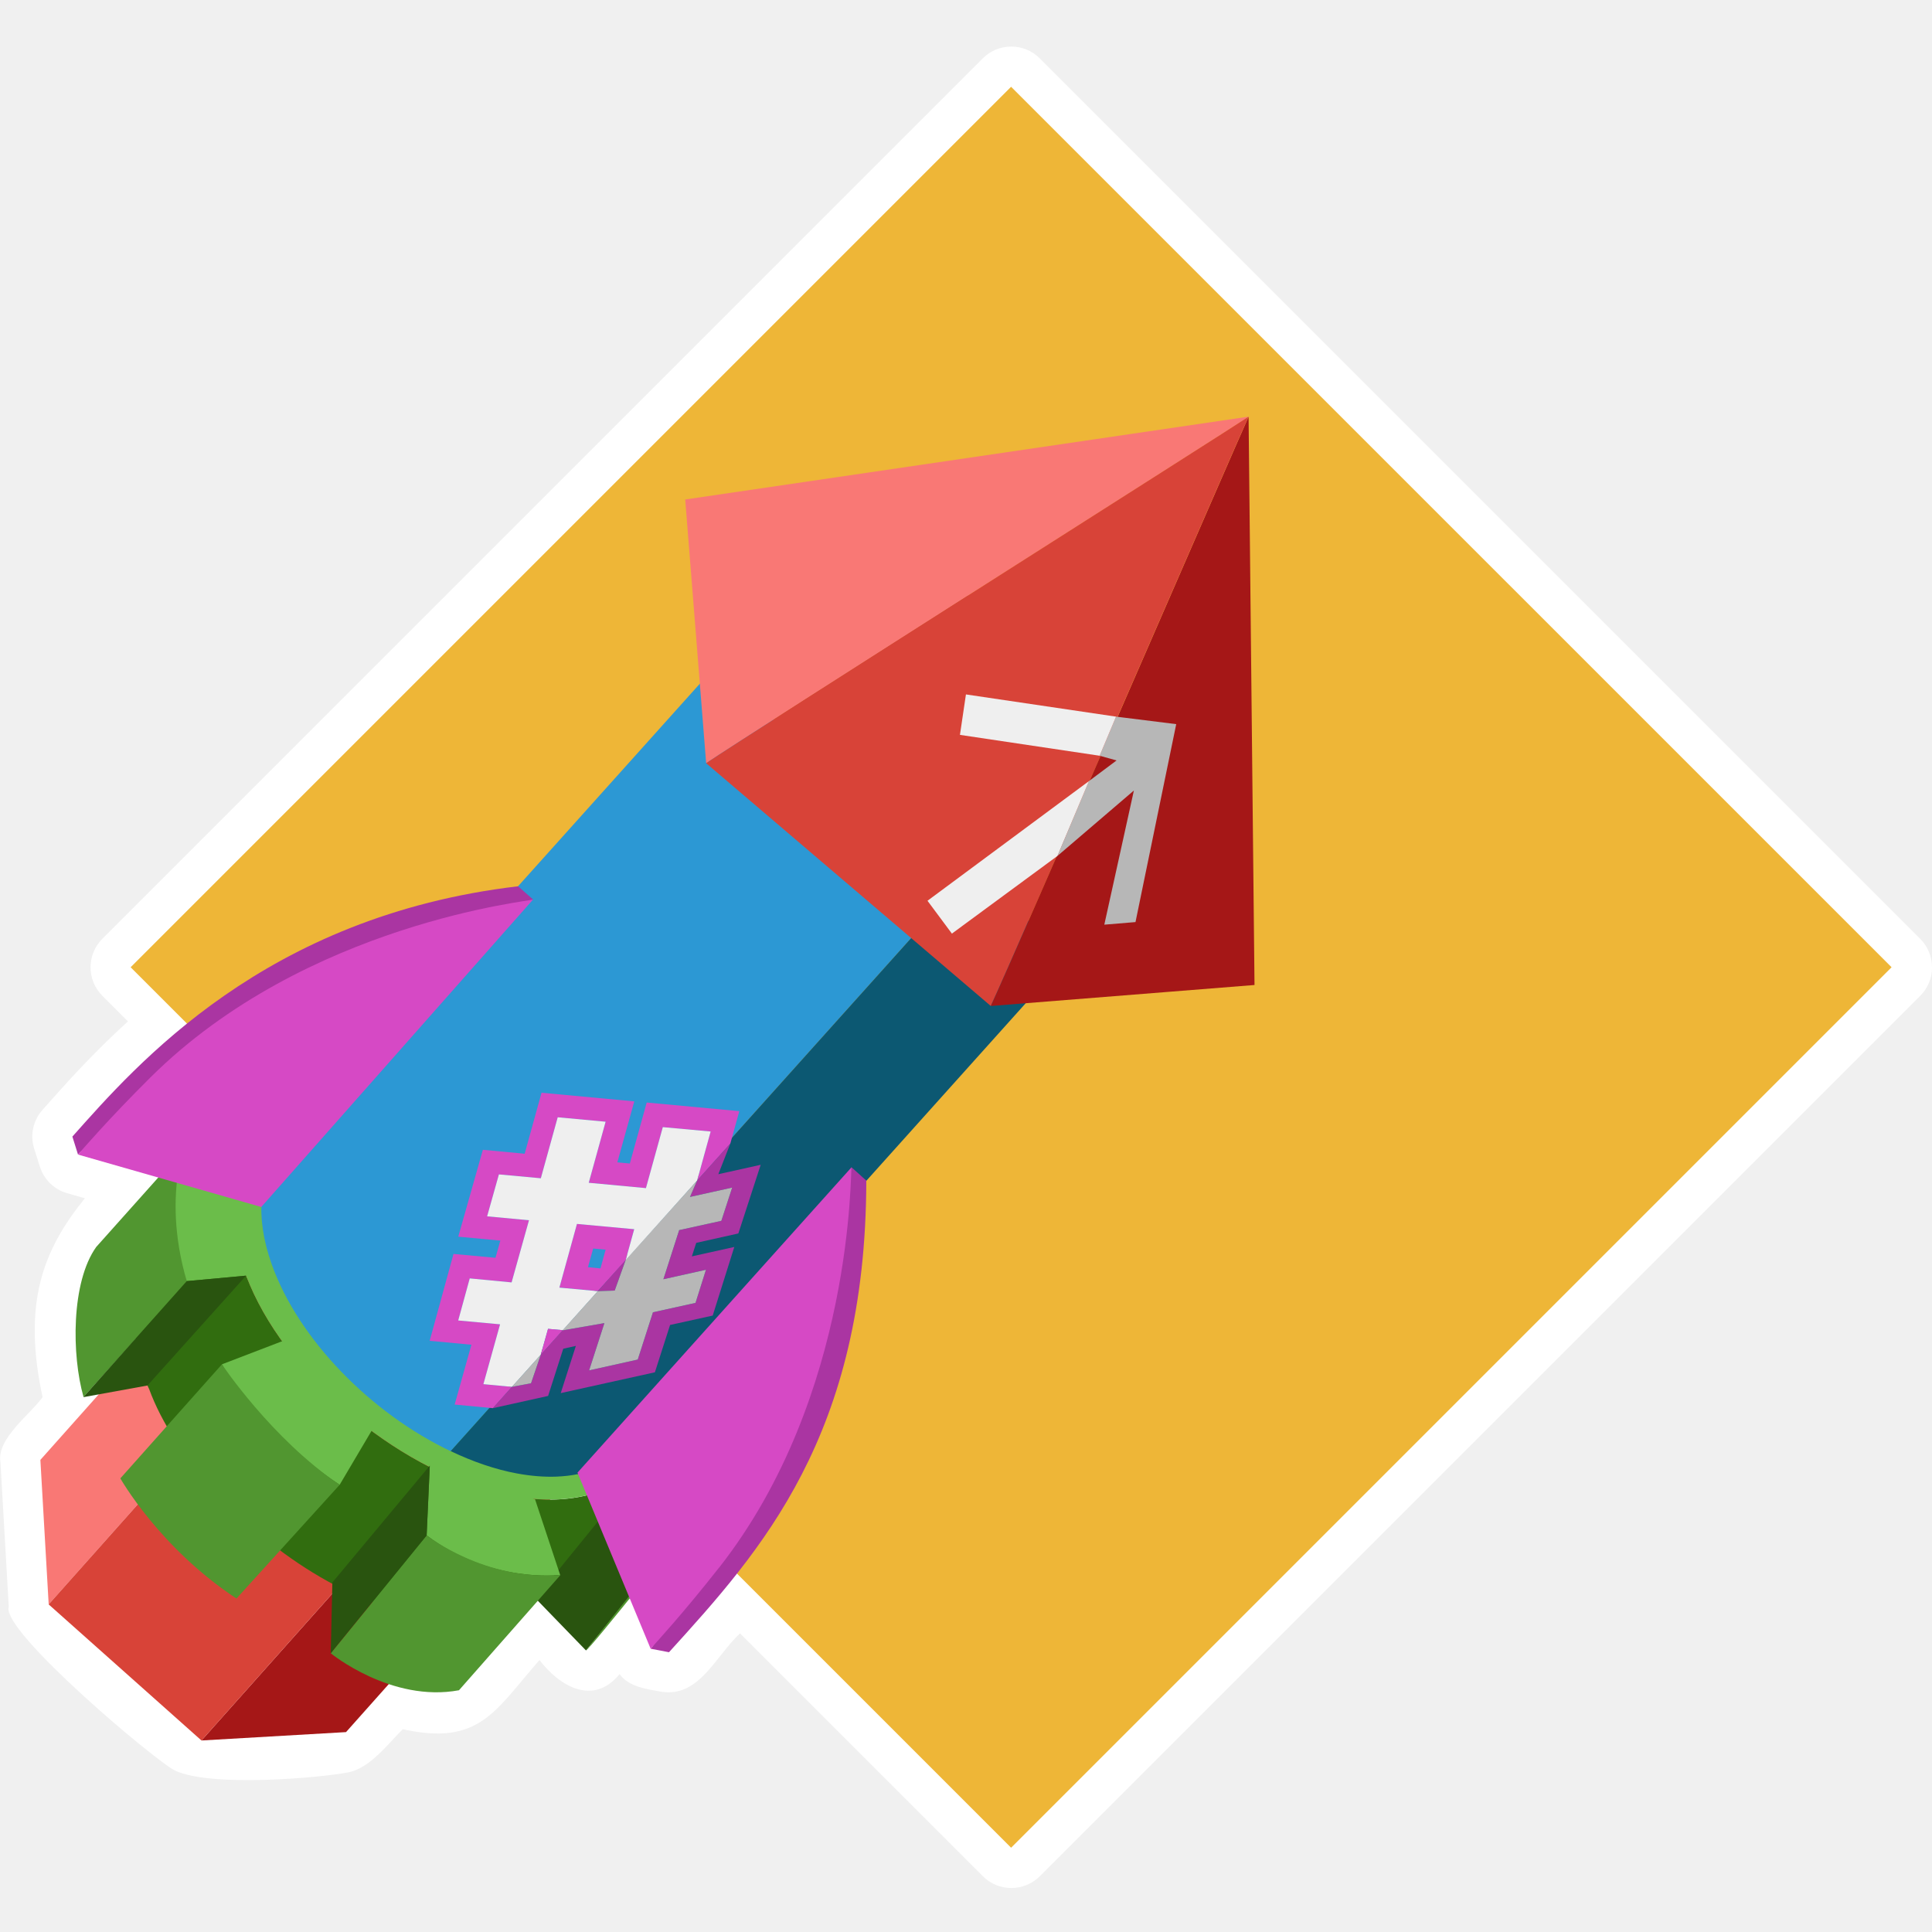
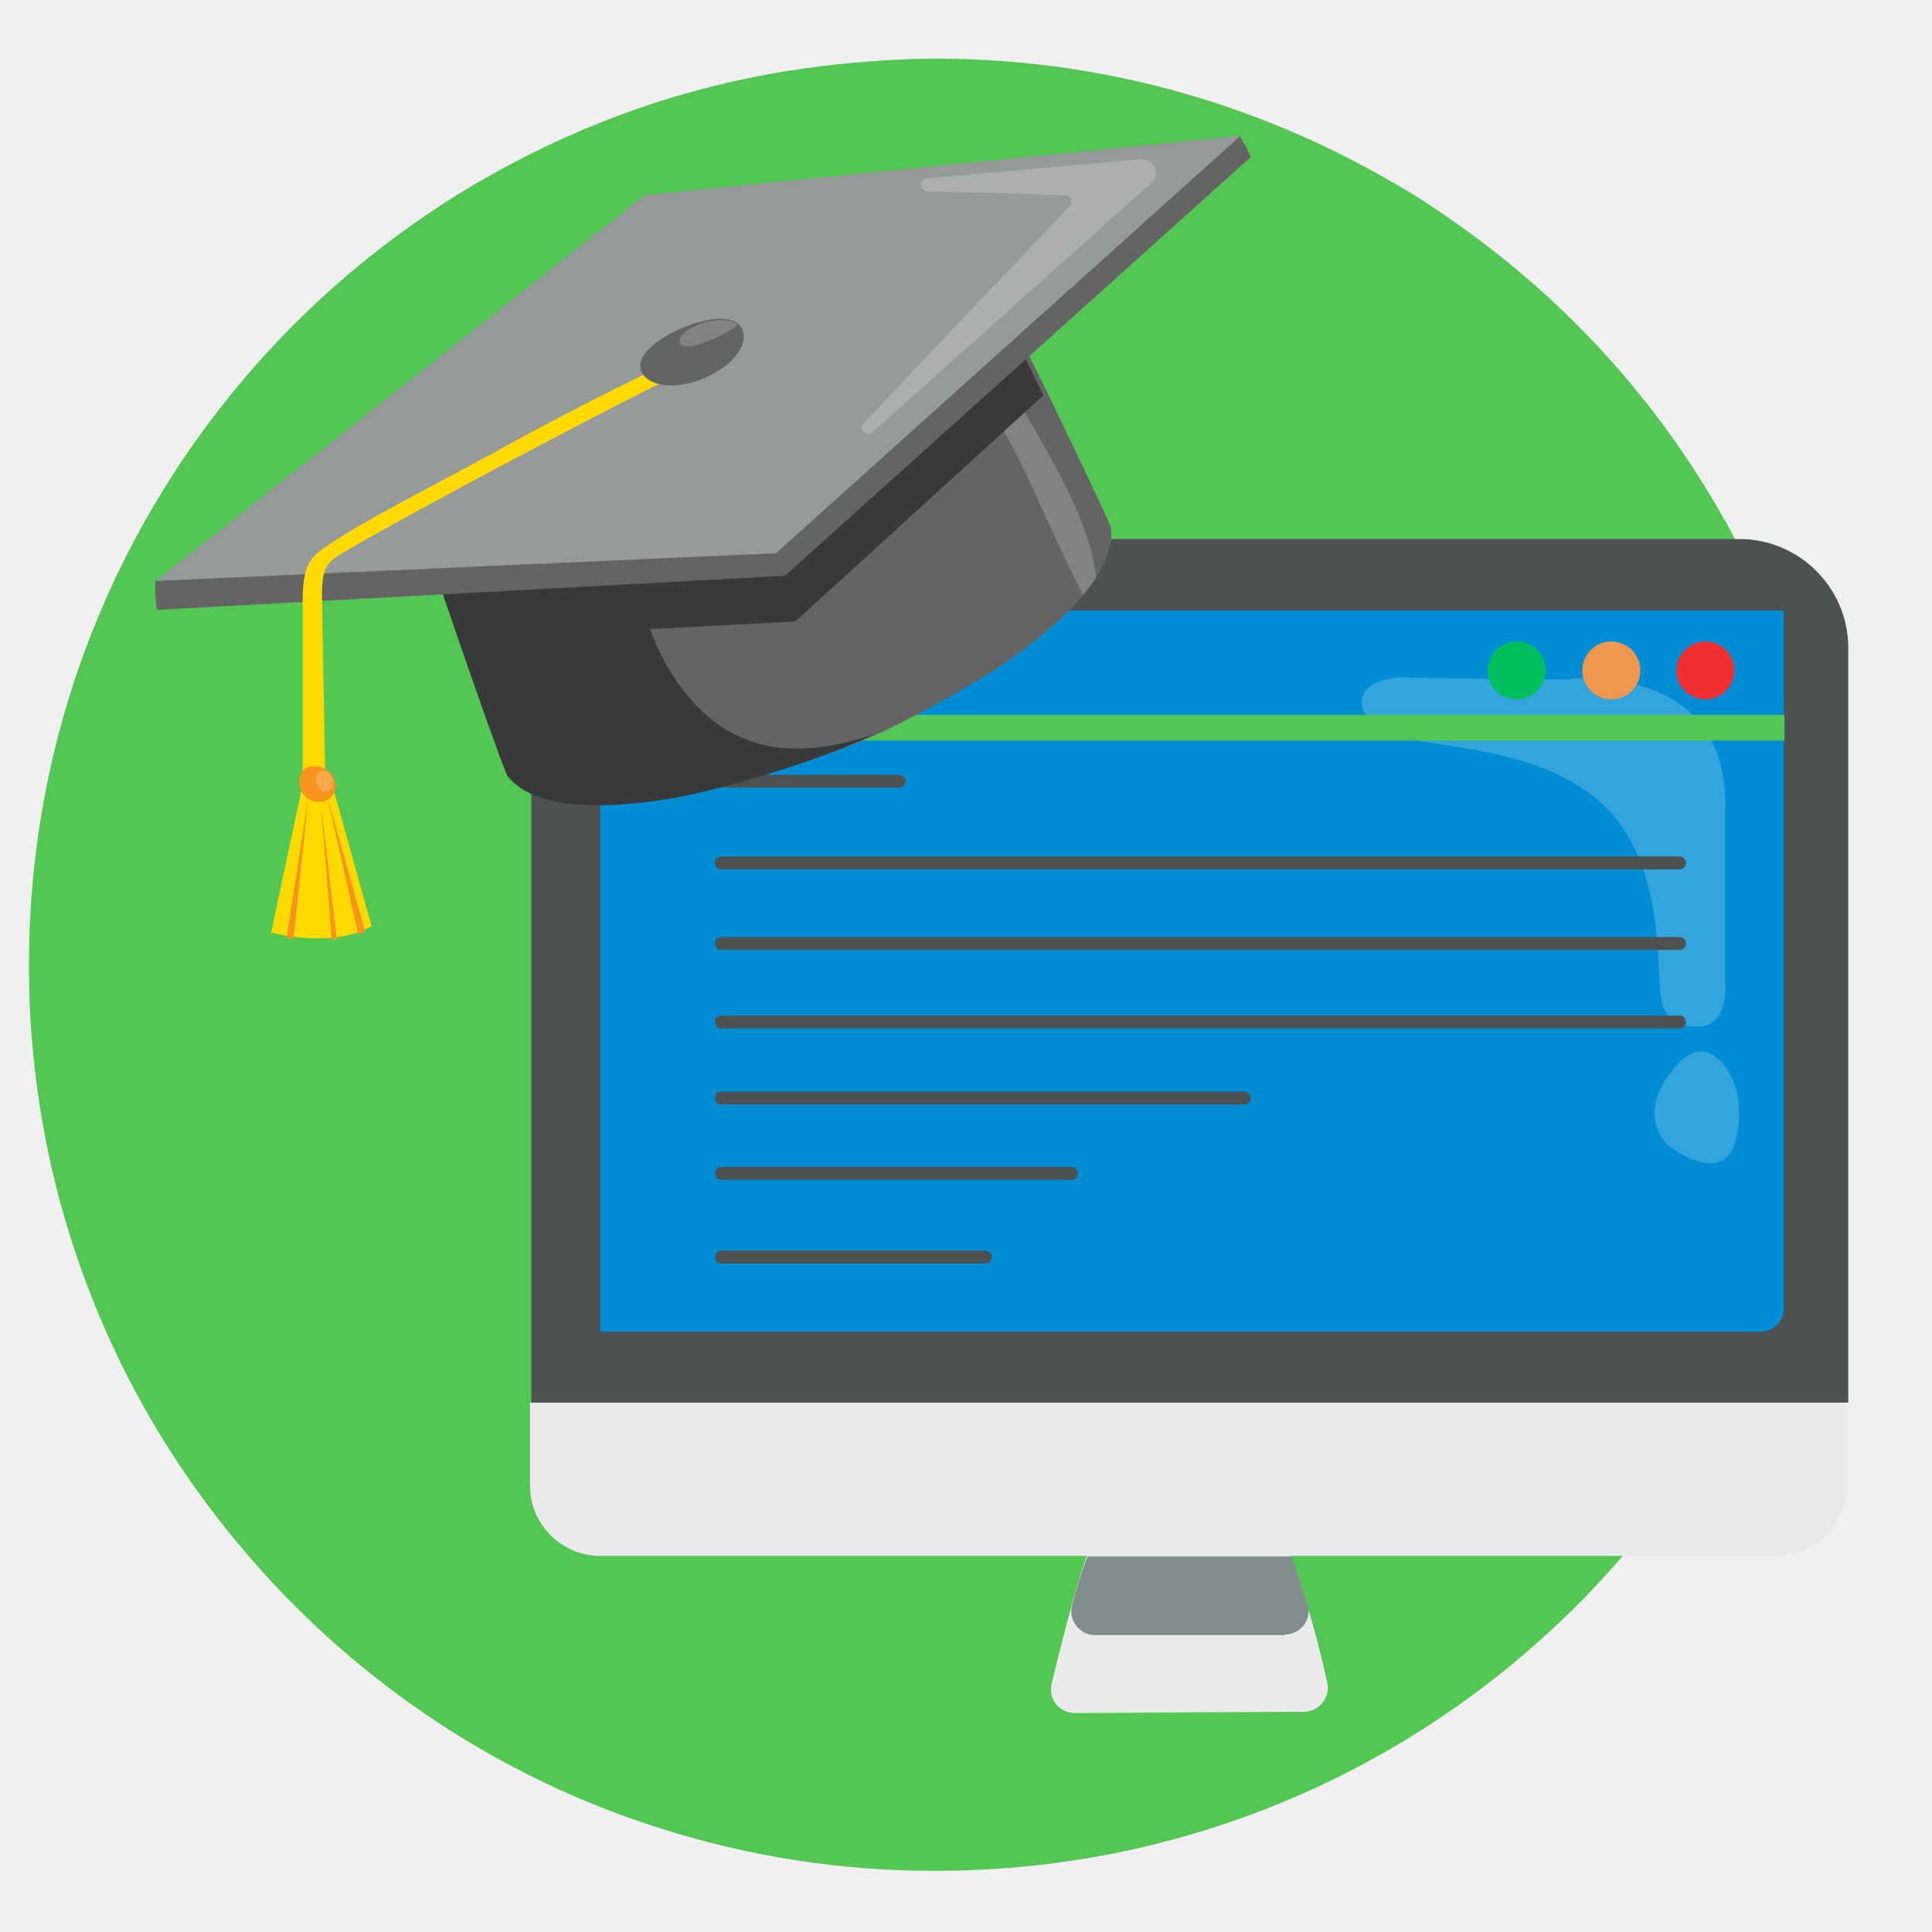
- <svg xmlns="http://www.w3.org/2000/svg" id="Camada_1" data-name="Camada 1" viewBox="0 0 300 300">
+ <svg xmlns="http://www.w3.org/2000/svg" version="1.1" viewBox="0 0 300 300">
  <defs>
    <style>
      .cls-1 {
-         fill: #eeb637;
+         fill: #646464;
      }

      .cls-2 {
-         fill: #fff;
+         fill: #00bf5f;
      }

      .cls-3 {
+         fill: #54c654;
+       }
+ 
+       .cls-4 {
+         fill: #ffda00;
+       }
+ 
+       .cls-5 {
+         fill: #fff;
+         isolation: isolate;
+         opacity: .2;
+       }
+ 
+       .cls-6 {
+         fill: #828d8e;
+       }
+ 
+       .cls-7 {
+         fill: #ef3030;
+       }
+ 
+       .cls-8 {
+         fill: #008dd3;
+       }
+ 
+       .cls-9 {
+         stroke: #54c654;
+         stroke-miterlimit: 10;
+         stroke-width: 4px;
+       }
+ 
+       .cls-9, .cls-10 {
        fill: none;
      }

-       .cls-4 {
-         fill: #f97875;
-       }
- 
-       .cls-5 {
-         fill: #a51717;
-       }
- 
-       .cls-6 {
-         clip-path: url(#clippath-1);
-       }
- 
-       .cls-7 {
-         fill: #0c5872;
-       }
- 
-       .cls-8 {
-         fill: #316d0f;
-       }
- 
-       .cls-9 {
-         isolation: isolate;
+       .cls-11 {
+         fill: #f7941e;
      }

      .cls-10 {
-         fill: #efefef;
-       }
- 
-       .cls-11 {
-         fill: #aa35a2;
+         stroke: #4d5152;
+         stroke-linecap: round;
+         stroke-linejoin: round;
+         stroke-width: 2px;
      }

      .cls-12 {
-         fill: #074b5b;
+         fill: #37393a;
      }

      .cls-13 {
-         fill: #2c98d4;
+         fill: #4d5152;
      }

      .cls-14 {
-         fill: #519630;
+         fill: #eaeaea;
      }

      .cls-15 {
-         fill: #d84338;
+         fill: #979a9b;
      }

      .cls-16 {
-         fill: #b7b7b7;
-       }
- 
-       .cls-17 {
-         fill: #bf6e17;
-       }
- 
-       .cls-18 {
-         fill: #29540f;
-       }
- 
-       .cls-19 {
-         clip-path: url(#clippath);
-       }
- 
-       .cls-20 {
-         fill: #d649c5;
-       }
- 
-       .cls-21 {
-         fill: #6bbd4a;
+         fill: #ed9751;
      }
    </style>
-     <clipPath id="clippath">
-       <polygon class="cls-3" points="157.75 144.72 173.23 111.27 183.09 112.5 176.32 143.18 157.75 144.72" />
-     </clipPath>
-     <clipPath id="clippath-1">
-       <polygon class="cls-3" points="75.77 218.78 114.05 176.56 128.44 184.68 92.28 224.56 75.77 218.78" />
-     </clipPath>
  </defs>
-   <path class="cls-2" d="M300,150.2c0-1.66-.66-3.25-1.83-4.42L161.45,9.06c-1.22-1.22-2.82-1.83-4.42-1.83s-3.2.61-4.42,1.83L15.89,145.78c-1.17,1.17-1.83,2.76-1.83,4.42s.66,3.25,1.83,4.42l3.98,3.98c-5.42,4.92-9.57,9.58-12.8,13.21l-.47.53c-1.46,1.64-1.96,3.93-1.29,6.03l.88,2.78c.63,2,2.22,3.56,4.24,4.13l2.75.79c-6.59,8.12-9.68,16.39-6.57,30.88-1.82,2.6-7.17,6.43-6.54,10.1,0,0,1.29,22.44,1.29,22.44-1.28,3.71,22.92,24.08,25.81,25.44,5.66,2.67,22.98,1.08,26.96.27,3.41-.69,6.28-4.61,8.41-6.69,11.95,2.64,14.32-2.87,21.23-10.74,3.06,4,8.32,7.23,12.44,2.18,1.39,1.99,4.32,2.36,6.54,2.75,5.82.88,8.34-5.52,12.16-9.07l37.71,37.71c2.44,2.44,6.4,2.44,8.84,0l136.72-136.72c1.17-1.17,1.83-2.76,1.83-4.42Z" />
  <g>
-     <rect class="cls-1" x="60.33" y="53.52" width="193.35" height="193.35" transform="translate(-60.22 155.01) rotate(-45)" />
-     <g>
+     <g id="Camada_1">
      <g>
-         <path class="cls-5" d="M75.87,233.92c-.96.06-1.81.1-2.57.15-1.3.08-2.33.14-3.17.18-.19.01-.38.02-.56.03-.47.03-.88.05-1.24.07-.14,0-.27.02-.4.02-.25.01-.47.03-.68.04-1.05.06-1.66.1-2.92.17-.38.02-.81.05-1.33.08l-31.71,35.6,22.44-1.3,31.71-35.6c-4.03.23-7.14.41-9.57.56Z" />
-         <polygon class="cls-4" points="39.03 209.21 37.98 191.09 6.27 226.69 7.56 249.13 39.27 213.52 39.03 209.21" />
-         <rect class="cls-15" x="11.44" y="226" width="47.68" height="31.78" transform="translate(-168.82 107.36) rotate(-48.31)" />
-         <path class="cls-15" d="M39.27,213.52l23.73,21.13c.52-.03.96-.05,1.33-.08,1.26-.07,1.87-.11,2.92-.17.21-.01.43-.02.68-.04.13,0,.26-.01.4-.02.36-.02.77-.04,1.24-.07.18-.01.36-.02.56-.03.84-.05,1.88-.11,3.17-.18.76-.04,1.61-.09,2.57-.15,2.43-.14,5.53-.32,9.57-.56l-1.29-22.44-23.73-21.13-22.44,1.3c.35,6.04.7,12.05,1.05,18.13l.25,4.31Z" />
+         <g id="Camada_2">
+           <path class="cls-3" d="M286,149.2c.1,20.5-4.3,40-12,57.6-21.8,49.2-70.9,83.5-128.2,83.7-15.2.1-29.9-2.3-43.6-6.7-25.8-8.2-48.4-23.8-65.3-44.2-17.6-21.1-29.1-47.5-31.8-76.5-.4-4.2-.6-8.4-.6-12.7-.2-47.8,23.5-90.2,59.8-115.7,4.8-3.4,9.7-6.4,14.8-9.1,7.3-3.9,14.8-7.1,22.8-9.7,7.5-2.4,15.2-4.2,23.2-5.3,6.4-.9,12.9-1.4,19.5-1.5,25.9-.1,50.1,6.8,71.1,18.9,3.8,2.1,7.4,4.5,10.9,7,16.8,11.9,30.8,27.3,41,45.4,1.2,2,2.2,4.1,3.3,6.2.9,1.8,1.7,3.6,2.6,5.4,2.7,6,4.9,12.1,6.8,18.4,2,7.1,3.6,14.4,4.5,21.7h0c.8,5.7,1.2,11.4,1.2,17.1Z" />
+         </g>
+         <g>
+           <g>
+             <g>
+               <g id="computer">
+                 <path class="cls-13" d="M286.9,217.8H82.5v-117.2c0-9.3,7.6-16.9,16.9-16.9h170.7c9.3,0,16.9,7.6,16.9,16.9v117.2h0Z" />
+                 <path class="cls-8" d="M277.2,94.8H96.9c-2.1,0-3.7,1.6-3.7,3.7v108.3h180.1c2.1,0,3.7-1.6,3.7-3.7v-108.3h0Z" />
+                 <path class="cls-14" d="M276,241.6H93.2c-5.9,0-10.9-4.8-10.9-10.9v-12.9h204.5v12.9c0,6-4.8,10.9-10.9,10.9Z" />
+                 <path class="cls-14" d="M166.9,266c-2.4,0-4.2-2.2-3.6-4.6,1.3-5.3,3.5-14.2,5.3-19.4l.2-.4h31.6l.3.7c2.2,6.2,4,12.6,5.4,19,.5,2.3-1.3,4.5-3.6,4.5l-35.6.2Z" />
+                 <path class="cls-6" d="M199.5,253.8c2.5,0,4.3-2.4,3.5-4.7-.7-2.2-1.5-4.5-2.2-6.7l-.3-.7h-31.6l-.2.4c-.9,2.3-1.6,4.7-2.2,7.1-.7,2.3,1.1,4.7,3.5,4.7h29.5Z" />
+               </g>
+               <path class="cls-5" d="M243.9,105.4s23.6-2.6,24,18.9v29.8s0,5.4-4.3,5.3c-1.8,0-5.3,0-5.8-5.3-.5-7,0-21.5-9.6-29.8-8.7-7.5-22-8-29.6-9.6-9.5-2.1-9.5-9.6-.5-9.5,8.6.2,25.8.3,25.8.3Z" />
+               <path class="cls-5" d="M269.1,167.7s-3.8-9-9.6-1.3c-5.8,7.7,0,11.8,0,11.8,0,0,7.3,5.5,9.6,0,2.2-5.6,0-10.5,0-10.5Z" />
+             </g>
+             <line class="cls-10" x1="103.5" y1="121.3" x2="139.6" y2="121.3" />
+             <line class="cls-10" x1="112" y1="134" x2="260.8" y2="134" />
+             <line class="cls-10" x1="112" y1="146.5" x2="260.8" y2="146.5" />
+             <line class="cls-10" x1="112" y1="170.5" x2="193.2" y2="170.5" />
+             <line class="cls-10" x1="112" y1="182.2" x2="166.4" y2="182.2" />
+             <line class="cls-10" x1="112" y1="195.2" x2="153" y2="195.2" />
+             <line class="cls-10" x1="112" y1="158.7" x2="260.8" y2="158.7" />
+           </g>
+           <g>
+             <line class="cls-9" x1="277.1" y1="113" x2="92.7" y2="113" />
+             <g>
+               <circle class="cls-7" cx="264.8" cy="104.1" r="4.5" />
+               <circle class="cls-16" cx="250.2" cy="104.1" r="4.5" />
+               <circle class="cls-2" cx="235.5" cy="104.1" r="4.5" />
+             </g>
+           </g>
+         </g>
      </g>
      <g>
        <g>
-           <polygon class="cls-12" points="121.92 135.94 125.14 131.99 96.14 193 93.03 196.83 121.92 135.94" />
-           <path class="cls-13" d="M92.49,194.62l30.91-58.75,1.73-3.88s-32.83,52.03-28.99,61.02l-3.65,1.61Z" />
          <g>
-             <polygon class="cls-18" points="106.37 237.38 90.99 256.28 82.83 247.86 97.85 229.82 106.37 237.38" />
-             <path class="cls-14" d="M108.33,235.07c-.95,1.1-16.66,20.98-17.34,21.21,1.06-1.34,16.5-20.91,17.34-21.21Z" />
-             <polyline class="cls-12" points="45.85 166.17 34.82 179.73 39.48 182.63 52.8 173.17 45.85 166.17" />
-             <polygon class="cls-12" points="107.94 218.56 104.09 223.3 101.41 221.12 103.1 215.64 107.69 217.71 107.94 218.56" />
+             <path class="cls-4" d="M47,121.8l-4.9,23c0,0,9.5,2.6,15.6-1l-6.3-22.6-4.4.5Z" />
            <g>
-               <path class="cls-8" d="M100.12,227.32l-14.87,18.28c-19.53,17.41-54.57-9.41-62.07-29.85-7.82-16.38,8.45-27.04,16.08-37.96-16.19,26.13,38.55,70.7,60.87,49.54Z" />
-               <path class="cls-21" d="M100.12,227.32c-22.3,21.16-77.05-23.39-60.87-49.53,21.87-21.37,77.34,23.78,60.87,49.53Z" />
+               <path class="cls-11" d="M47.9,123.7l-3.4,21.9c.3.1.7.2,1.1.2l2.3-22.1Z" />
+               <path class="cls-11" d="M49.8,124.3l1.7,21.6c.3,0,.5,0,.8,0l-2.5-21.5Z" />
+               <path class="cls-11" d="M50.8,123.6l4.8,21.4c.4,0,.8-.2,1.1-.4l-5.9-21Z" />
            </g>
-             <path class="cls-21" d="M83.08,232.81l3.9,11.74s-10.75,1.39-20.73-6.14l.51-11.31,16.32,5.71Z" />
-             <path class="cls-14" d="M28.99,199.13l1.29-22.67-15.34,17.17h0c-3.91,5.47-3.82,16.82-1.97,23.29l-.03.03,16.05-17.83Z" />
-             <path class="cls-21" d="M38.61,198.04l-.06-17.08-9.17-5.28c.16-.22-4.56,9.03-.38,23.25l9.6-.88Z" />
-             <path class="cls-14" d="M71.28,262.45l15.74-17.87-.04-.02c-11.67.97-20.73-6.14-20.73-6.14l-14.89,18.3s9.4,7.7,19.92,5.74Z" />
-             <path class="cls-13" d="M97.65,229.66l5.19-7.92,7.57,4.27s1.36,6.96-4.23,11.21l-8.52-7.56Z" />
-             <path class="cls-13" d="M49.01,172.69l-3.16-6.52s10.62-4.3,19.62,3.52l.1,5.12-16.57-2.12Z" />
-             <path class="cls-13" d="M99.25,204.95l4.49-.63s7.14,5.27,4.2,14.24l-5.22-2.16-3.48-10.76" />
-             <polygon class="cls-18" points="66.74 227.58 51.61 245.72 51.36 256.71 66.25 238.42 66.74 227.58" />
-             <polygon class="cls-18" points="12.94 216.95 22.9 215.14 38.22 198.08 29 198.93 12.94 216.95" />
-             <path class="cls-21" d="M57.83,221.95l-13.8-13.77-9.57,3.67s5.51,10.27,18.28,18.71l5.09-8.61Z" />
-             <path class="cls-14" d="M18.69,229.56s6.05,10.76,18.03,18.66l16.02-17.66c-10.59-7.17-18.28-18.71-18.28-18.71l-15.77,17.71Z" />
          </g>
-         </g>
-         <g>
-           <path class="cls-17" d="M174.86,138.41c-3.4,3.98-9.42,5.72-17.27,4.27-15.7-2.9-32.76-17.45-38.11-32.5-2.67-7.52-1.9-13.75,1.49-17.73,3.4-3.98,9.42-5.72,17.27-4.27,15.71,2.9,32.77,17.45,38.11,32.5,2.67,7.52,1.9,13.74-1.49,17.73Z" />
          <g>
-             <path class="cls-13" d="M119.49,110.18c-2.67-7.52-1.9-13.75,1.49-17.73l-77.3,86.13c-3.4,3.98-4.16,10.2-1.49,17.73,4.18,11.77,15.53,23.21,27.79,29.03l77.3-86.13c-12.26-5.83-23.61-17.26-27.79-29.03Z" />
-             <path class="cls-7" d="M163.68,143.16c-1.88.07-3.92-.09-6.09-.49-3.41-.63-6.9-1.83-10.31-3.47l-77.3,86.13c3.42,1.63,6.9,2.84,10.31,3.47,2.17.4,4.21.56,6.09.49,4.91-.18,8.73-1.88,11.18-4.75l77.3-86.13c-2.45,2.87-6.28,4.58-11.18,4.75Z" />
-           </g>
-         </g>
-         <g>
-           <path class="cls-5" d="M194.79,152.95l-40.94,3.26c3.37-7.19,38.67-88.59,40.03-91.49l.92,88.24Z" />
-           <path class="cls-4" d="M193.87,64.71c-2.93,1.99-77.96,49.55-84.22,53.8l-3.25-40.95,87.46-12.86Z" />
-           <path class="cls-15" d="M153.84,156.2l-44.19-37.69c6.57-4.46,81.57-52,84.22-53.8-1.5,3.2-36.81,84.64-40.03,91.49Z" />
-           <g>
-             <polygon class="cls-3" points="170.68 117.32 168.99 121.35 173.8 117.78 170.68 117.32" />
-             <g class="cls-9">
-               <g class="cls-19">
-                 <polyline class="cls-16" points="182.1 112.37 173.3 111.28 170.75 117.35 173.38 118.08 169.09 121.29 164.2 132.91 176.07 122.75 171.47 143.61 176.32 143.18 182.65 112.41" />
+             <g>
+               <path class="cls-1" d="M80.3,120c4.6,5.8,16.7,4.9,25.3,3.5,7.2-1.2,19.1-4.8,26.9-7.9,1.4-.6,3.1-1.3,4.8-2.1h0c6.7-3.2,15-7.9,19.7-11.2,3.7-2.6,8-6.1,11.1-9.8.7-.9,1.4-1.8,2-2.7,1.7-2.6,2.7-5.3,2.4-7.9-1.5-3.6-6.1-13.1-10.1-21.4-3.7-7.5-6.9-14-6.9-14,0,0-1.9,1.5-4.8,3.8-1,.8-2.1,1.6-3.2,2.5-9.4,7.3-24.5,18.6-32,21.7-3.3,1.4-8.9,2.7-15.1,3.8-14.8,2.8-33.1,4.6-33.1,4.6,0,0,2.2,6.5,4.9,14.2,3,8.8,6.6,19.1,8.2,22.8Z" />
+               <path class="cls-12" d="M78.8,120.5c4.6,5.8,16.7,4.9,25.3,3.5,7.2-1.2,19.1-4.8,26.9-7.9,1.4-.6,3.1-1.3,4.8-2.1-12.2,4.1-21.9,2.9-29.3-6.3-3.9-4.8-7.4-12.4-7.4-19.8,0-3-.1-6.2-.2-8.9-14.8,2.8-33.1,4.6-33.1,4.6,0,0,10.2,30.1,13,37Z" />
+               <path class="cls-5" d="M147.5,52.8c1.8,2.6,3.3,5,4.8,7.6,2.6,4.8,4.9,8.6,7.6,14.4,2.1,4.6,6,13.3,8.3,17.6.7-.9,1.4-1.8,2-2.7-.8-8-6.4-17.7-10.6-24.8-2.6-4.4-5.3-9.4-8.8-14.6-1,.8-2.1,1.6-3.2,2.5Z" />
+             </g>
+             <path class="cls-12" d="M162,61.4l-38.5,35.1-51.4,2.7c-2.7-7.9-5-14.7-5-14.7,0,0,2.4-.2,6.1-.7,1.2-.1,2.6-.3,4.1-.5,11.8-1.5,30.5-4.2,38-7.3,3.3-1.4,8.2-4.4,13.4-8,12.4-8.5,26.7-20.1,26.7-20.1,0,0,3.1,6.2,6.6,13.5Z" />
+             <g>
+               <path class="cls-1" d="M193.6,23h0c0-.1-.1-.2-.2-.3,0-.1,0-.2-.2-.3h0c-.2-.5-.5-.9-.7-1.3l-72.5,63.7-95.9,5.4c0,.9,0,2,.1,3.1,0,0,0,0,0,0,0,0,0,0,0,0h0c0,.5.1,1,.2,1.4l97.5-5.3L194.2,24.4c-.2-.4-.4-.9-.6-1.4Z" />
+               <g>
+                 <polygon class="cls-15" points="100.1 30.3 24.2 90.2 120.5 85.9 192.6 21.1 100.1 30.3" />
+                 <path class="cls-5" d="M177.3,24.7l-33.4,3c-1.2.1-1.2,1.9,0,2l21.5.6c.8,0,1.3,1,.7,1.7l-32,33.7c-.9.9.4,2.2,1.4,1.4l43.3-38.7c1.5-1.3.4-3.8-1.6-3.6Z" />
              </g>
            </g>
-             <polygon class="cls-10" points="144.02 139.87 147.81 144.97 164.2 132.91 169.09 121.29 144.02 139.87" />
-             <polygon class="cls-10" points="149.99 107.83 149.06 114.11 170.75 117.35 173.3 111.28 149.99 107.83" />
-           </g>
-         </g>
-         <line class="cls-3" x1="132.15" y1="134.45" x2="135.01" y2="131.1" />
-         <g class="cls-9">
-           <g class="cls-6">
+             <path class="cls-4" d="M103.9,57.4l-.8-.7c-8.6,4-20,10-26.6,13.7-6.6,3.6-19,10-23.3,12.8-4.5,2.9-6.2,3.4-6.2,10v27.7h1.8c0,0,1.7,0,1.7,0l-.5-28.4c0-4.3.7-5.2,3.3-6.7,6.3-3.7,17.8-9.9,24.2-13.3,6.5-3.4,20.3-10.8,27.4-14.1l-1-.9Z" />
            <g>
-               <polyline class="cls-11" points="97.16 195.63 92.83 200.49 95.45 200.4 97.16 195.63" />
-               <polyline class="cls-11" points="113.41 177.56 108.25 183.31 107.14 185.86 113.69 184.41 112.01 189.57 105.46 191.01 103.01 198.64 109.62 197.17 108 202.31 101.39 203.77 99.03 211.11 91.48 212.79 93.85 205.45 87.35 206.58 83.97 210.36 82.46 214.79 79.49 215.35 76.53 218.66 85.11 216.76 87.46 209.43 89.42 208.99 87.07 216.32 101.69 213.09 104.05 205.74 110.67 204.28 114.02 193.63 107.43 195.09 108.11 192.99 114.65 191.53 118.12 180.87 111.54 182.33 113.41 177.56" />
-               <polyline class="cls-16" points="83.97 210.36 79.49 215.35 82.46 214.79 83.97 210.36" />
-               <polyline class="cls-16" points="113.69 184.41 107.14 185.86 108.25 183.31 97.16 195.63 95.45 200.4 92.83 200.49 87.35 206.58 93.85 205.45 91.48 212.79 99.03 211.11 101.39 203.77 108 202.31 109.62 197.17 103.01 198.64 105.46 191.01 112.01 189.57 113.69 184.41" />
+               <path class="cls-1" d="M115.3,51.2c-1-2.3-5-2.1-9.3-.3-4.3,1.8-7.4,4.5-6.4,6.8,1,2.3,5.3,2.9,9.6,1.1,4.3-1.8,7.1-5.1,6.1-7.6Z" />
+               <path class="cls-5" d="M108.6,50.3c-4.4,1.8-4.1,4.7.7,2.9,1.7-.6,3.8-1.6,5.2-2.7-1-1.3-4.5-.8-5.9-.2Z" />
            </g>
          </g>
        </g>
        <g>
-           <polygon class="cls-20" points="110.35 175.7 102.92 175.02 100.3 184.49 91.42 183.66 94.04 174.18 86.6 173.49 83.98 182.96 77.47 182.36 75.64 188.87 82.14 189.48 79.44 199.13 72.94 198.51 71.15 205.04 77.65 205.64 75.06 214.93 79.49 215.35 76.53 218.66 70.6 218.1 73.2 208.81 66.72 208.2 70.42 194.71 76.94 195.31 77.69 192.64 71.16 192.03 74.98 178.54 81.47 179.15 84.09 169.68 98.49 171.02 95.86 180.49 97.8 180.67 100.42 171.2 114.8 172.54 113.41 177.56 108.25 183.31 110.35 175.7" />
-           <polygon class="cls-3" points="92.11 193.87 91.3 196.77 93.24 196.96 94.04 194.05 92.11 193.87" />
-           <path class="cls-20" d="M98.48,190.87l-8.89-.83-2.73,9.89,5.97.55,4.32-4.81,1.33-4.81ZM91.3,196.77l.81-2.9,1.93.18-.8,2.91-1.94-.19Z" />
-           <polygon class="cls-10" points="98.48 190.87 89.59 190.05 86.86 199.94 92.83 200.49 87.39 206.55 85.1 206.34 83.97 210.36 79.49 215.35 75.06 214.93 77.65 205.64 71.15 205.04 72.94 198.51 79.44 199.13 82.14 189.48 75.64 188.87 77.47 182.36 83.98 182.96 86.6 173.49 94.04 174.18 91.42 183.66 100.3 184.49 102.92 175.02 110.35 175.7 108.25 183.31 97.15 195.68 98.48 190.87" />
-           <polygon class="cls-20" points="83.97 210.36 87.39 206.55 85.1 206.34 83.97 210.36" />
-         </g>
-         <g>
-           <g>
-             <polygon class="cls-1" points="130.78 180.85 130.78 180.85 130.85 180.76 130.78 180.85" />
-             <g class="cls-9">
-               <polygon class="cls-1" points="126.74 180.18 126.74 180.18 126.82 180.09 126.74 180.18" />
-             </g>
-           </g>
-           <g>
-             <path class="cls-11" d="M103.89,256.56l-2.86-.55c.86-.95,1.35-2.27,2.18-3.18,26.33-29.21,26.57-65.05,29.01-71.58l2.3,2.07c-.07,39.57-16.36,57.51-30.64,73.24Z" />
-             <polygon class="cls-1" points="135.64 182.42 135.64 182.42 135.72 182.34 135.64 182.42" />
-             <g class="cls-9">
-               <g>
-                 <polygon class="cls-1" points="132.42 181.49 132.42 181.49 132.5 181.41 132.42 181.49" />
-                 <path class="cls-20" d="M111.63,243.45c-5.56,7.07-9.74,11.6-10.6,12.56l-11.36-27.34,42.56-47.42c-.2.05.49,35.38-20.59,62.2Z" />
-               </g>
-             </g>
-             <line class="cls-3" x1="132.42" y1="181.49" x2="135.64" y2="182.42" />
-           </g>
-           <g>
-             <path class="cls-11" d="M11.24,176.49l.87,2.78c.85-.97,2.1-1.61,2.91-2.53,25.98-29.52,61.56-33.89,67.75-37.07l-2.32-2.05c-39.29,4.63-59.21,27.64-69.22,38.88Z" />
-             <polygon class="cls-1" points="81.22 136.41 81.22 136.41 81.29 136.32 81.22 136.41" />
-             <g class="cls-9">
-               <g>
-                 <polygon class="cls-1" points="82.51 139.5 82.51 139.5 82.58 139.42 82.51 139.5" />
-                 <path class="cls-20" d="M23.36,167.3c-6.38,6.34-10.4,11.01-11.25,11.98l28.46,8.14,42.2-47.74c-.03.2-35.2,3.59-59.42,27.63Z" />
-               </g>
-             </g>
-             <line class="cls-3" x1="82.51" y1="139.5" x2="81.22" y2="136.41" />
-           </g>
-           <g>
-             <polygon class="cls-1" points="83.57 138.63 83.57 138.63 83.64 138.54 83.57 138.63" />
-             <g class="cls-9">
-               <polygon class="cls-1" points="84.84 142.45 84.83 142.45 84.91 142.36 84.84 142.45" />
-             </g>
-           </g>
+           <path class="cls-11" d="M52,121.8c0-1.6-1.4-2.8-3-2.8,0,0,0,0,0,0,0,0,0,0,0,0,0,0-.1,0-.2,0-.1,0-.3,0-.4,0,0,0,0,0-.1,0-.1,0-.3,0-.4.1,0,0,0,0-.1,0-.1,0-.2.1-.4.2,0,0,0,0-.1.1-.1,0-.2.2-.3.3,0,0,0,.1-.1.2,0,0-.2.2-.2.3,0,0,0,.1-.1.2,0,0,0,.2-.1.3,0,.1,0,.2,0,.3,0,0,0,.1,0,.2,0,.2,0,.3,0,.5,0,0,0,0,0,0,0,.8.4,1.5.9,2,.3.3.6.5.9.6.3.1.7.2,1.1.2.2,0,.4,0,.5,0,0,0,.1,0,.2,0,.1,0,.2,0,.3-.1,0,0,.1,0,.2-.1,0,0,.2,0,.3-.2,0,0,.1,0,.2-.1,0,0,0,0,.1,0,0,0,0,0,0,0,.6-.5,1-1.4,1-2.3Z" />
+           <path class="cls-5" d="M50.3,119.7c-2-.1-1.4,3.2.2,3.2,1.8,0,1.4-3.1-.2-3.2Z" />
        </g>
      </g>
    </g>
  </g>
</svg>
